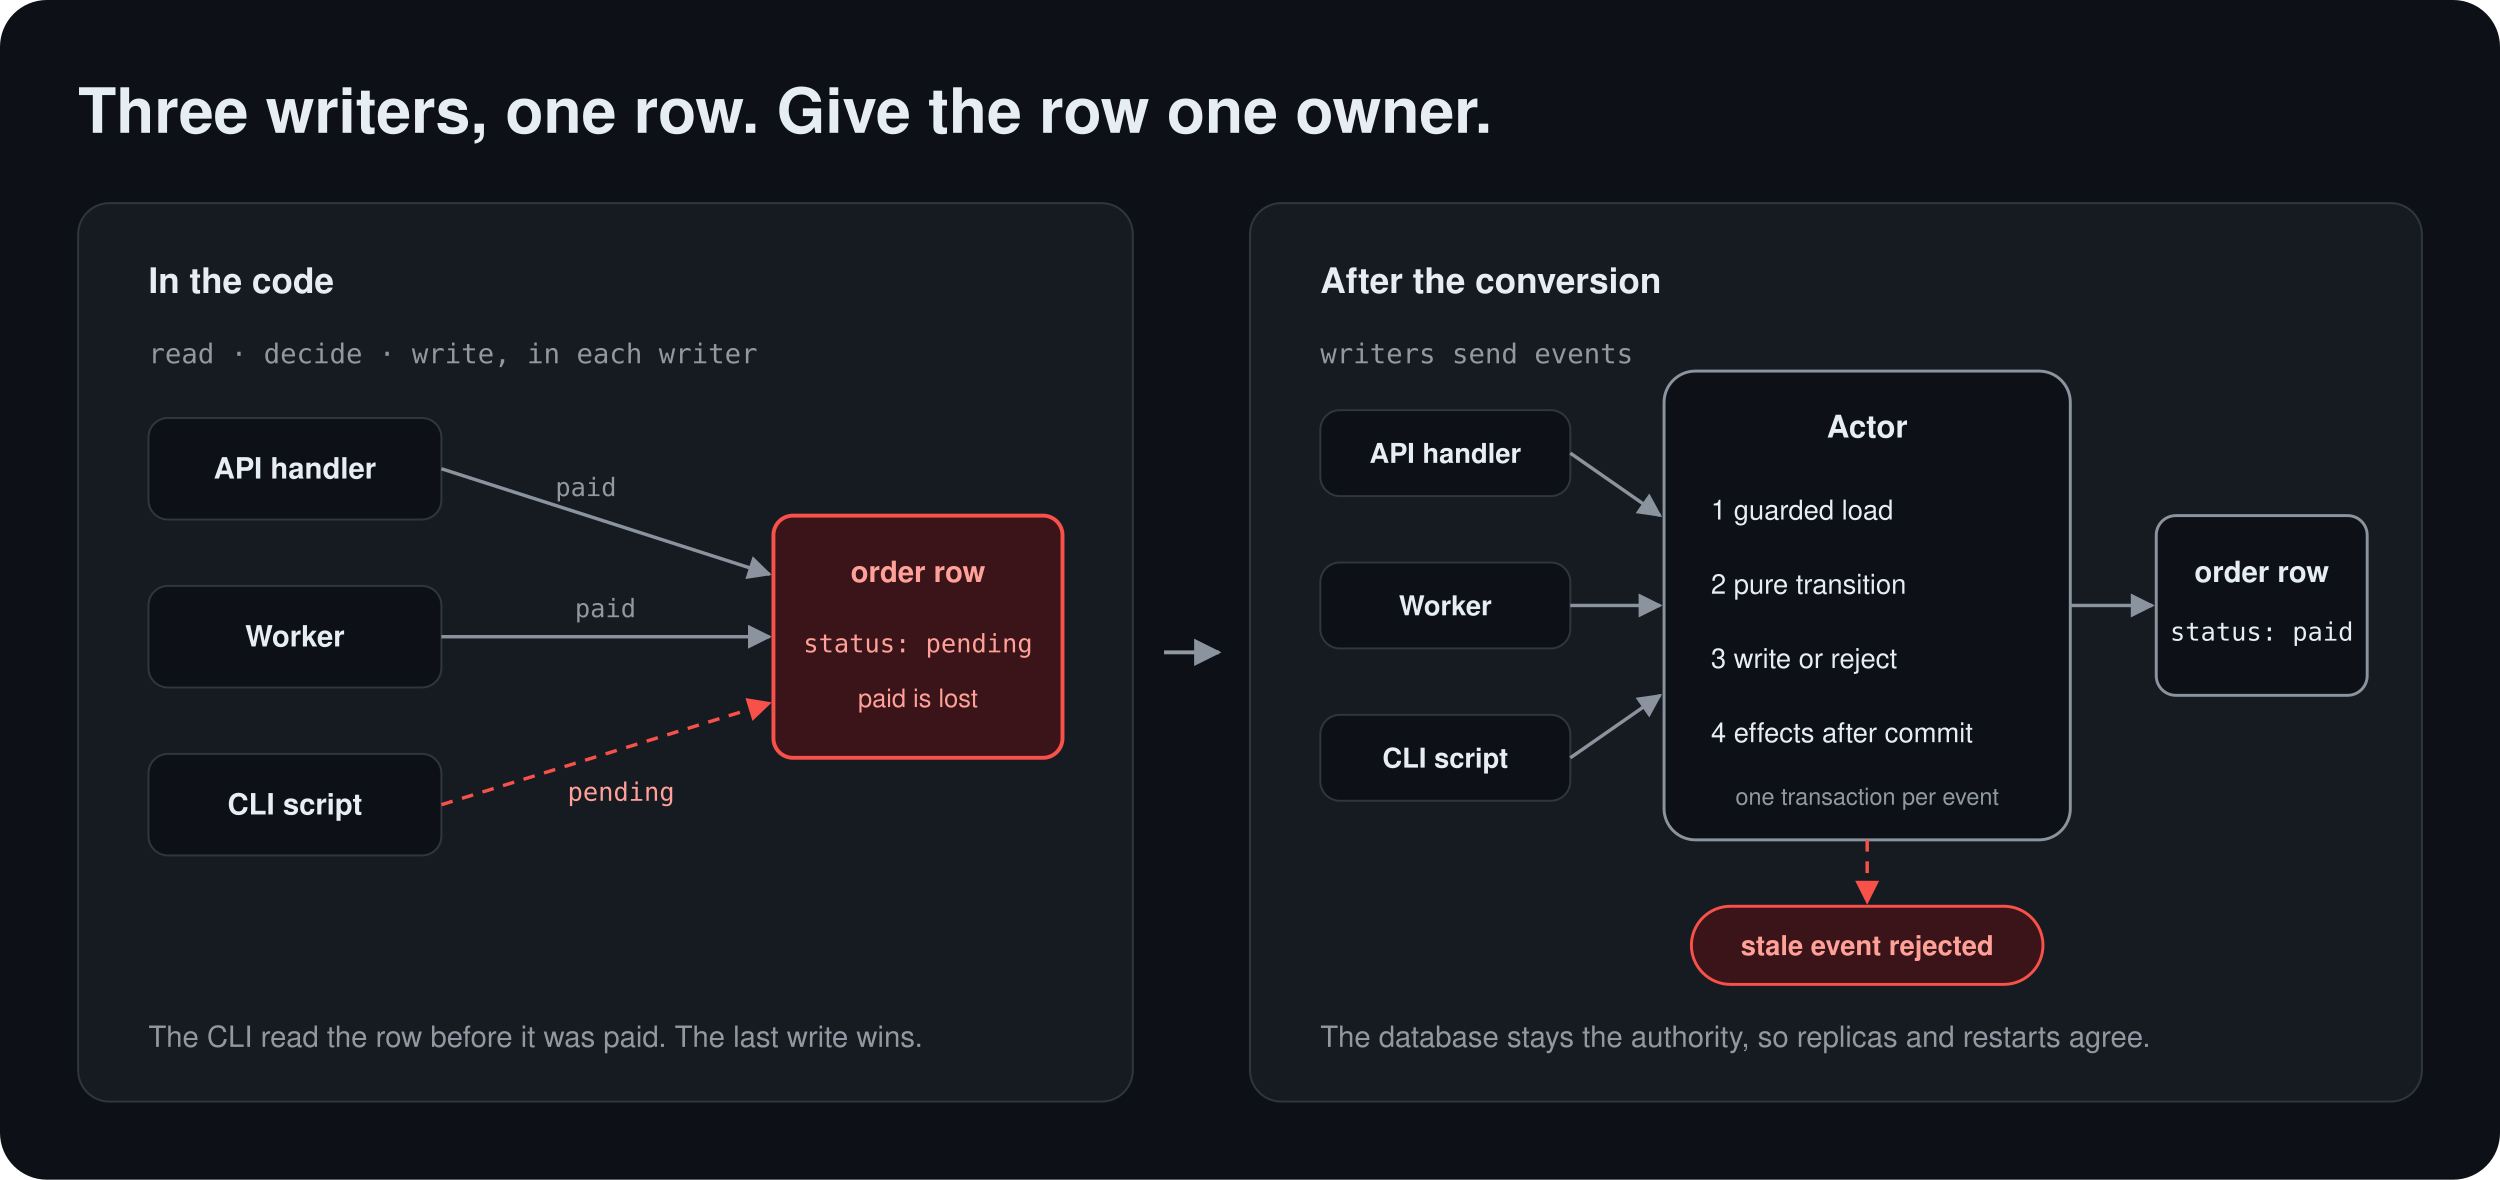
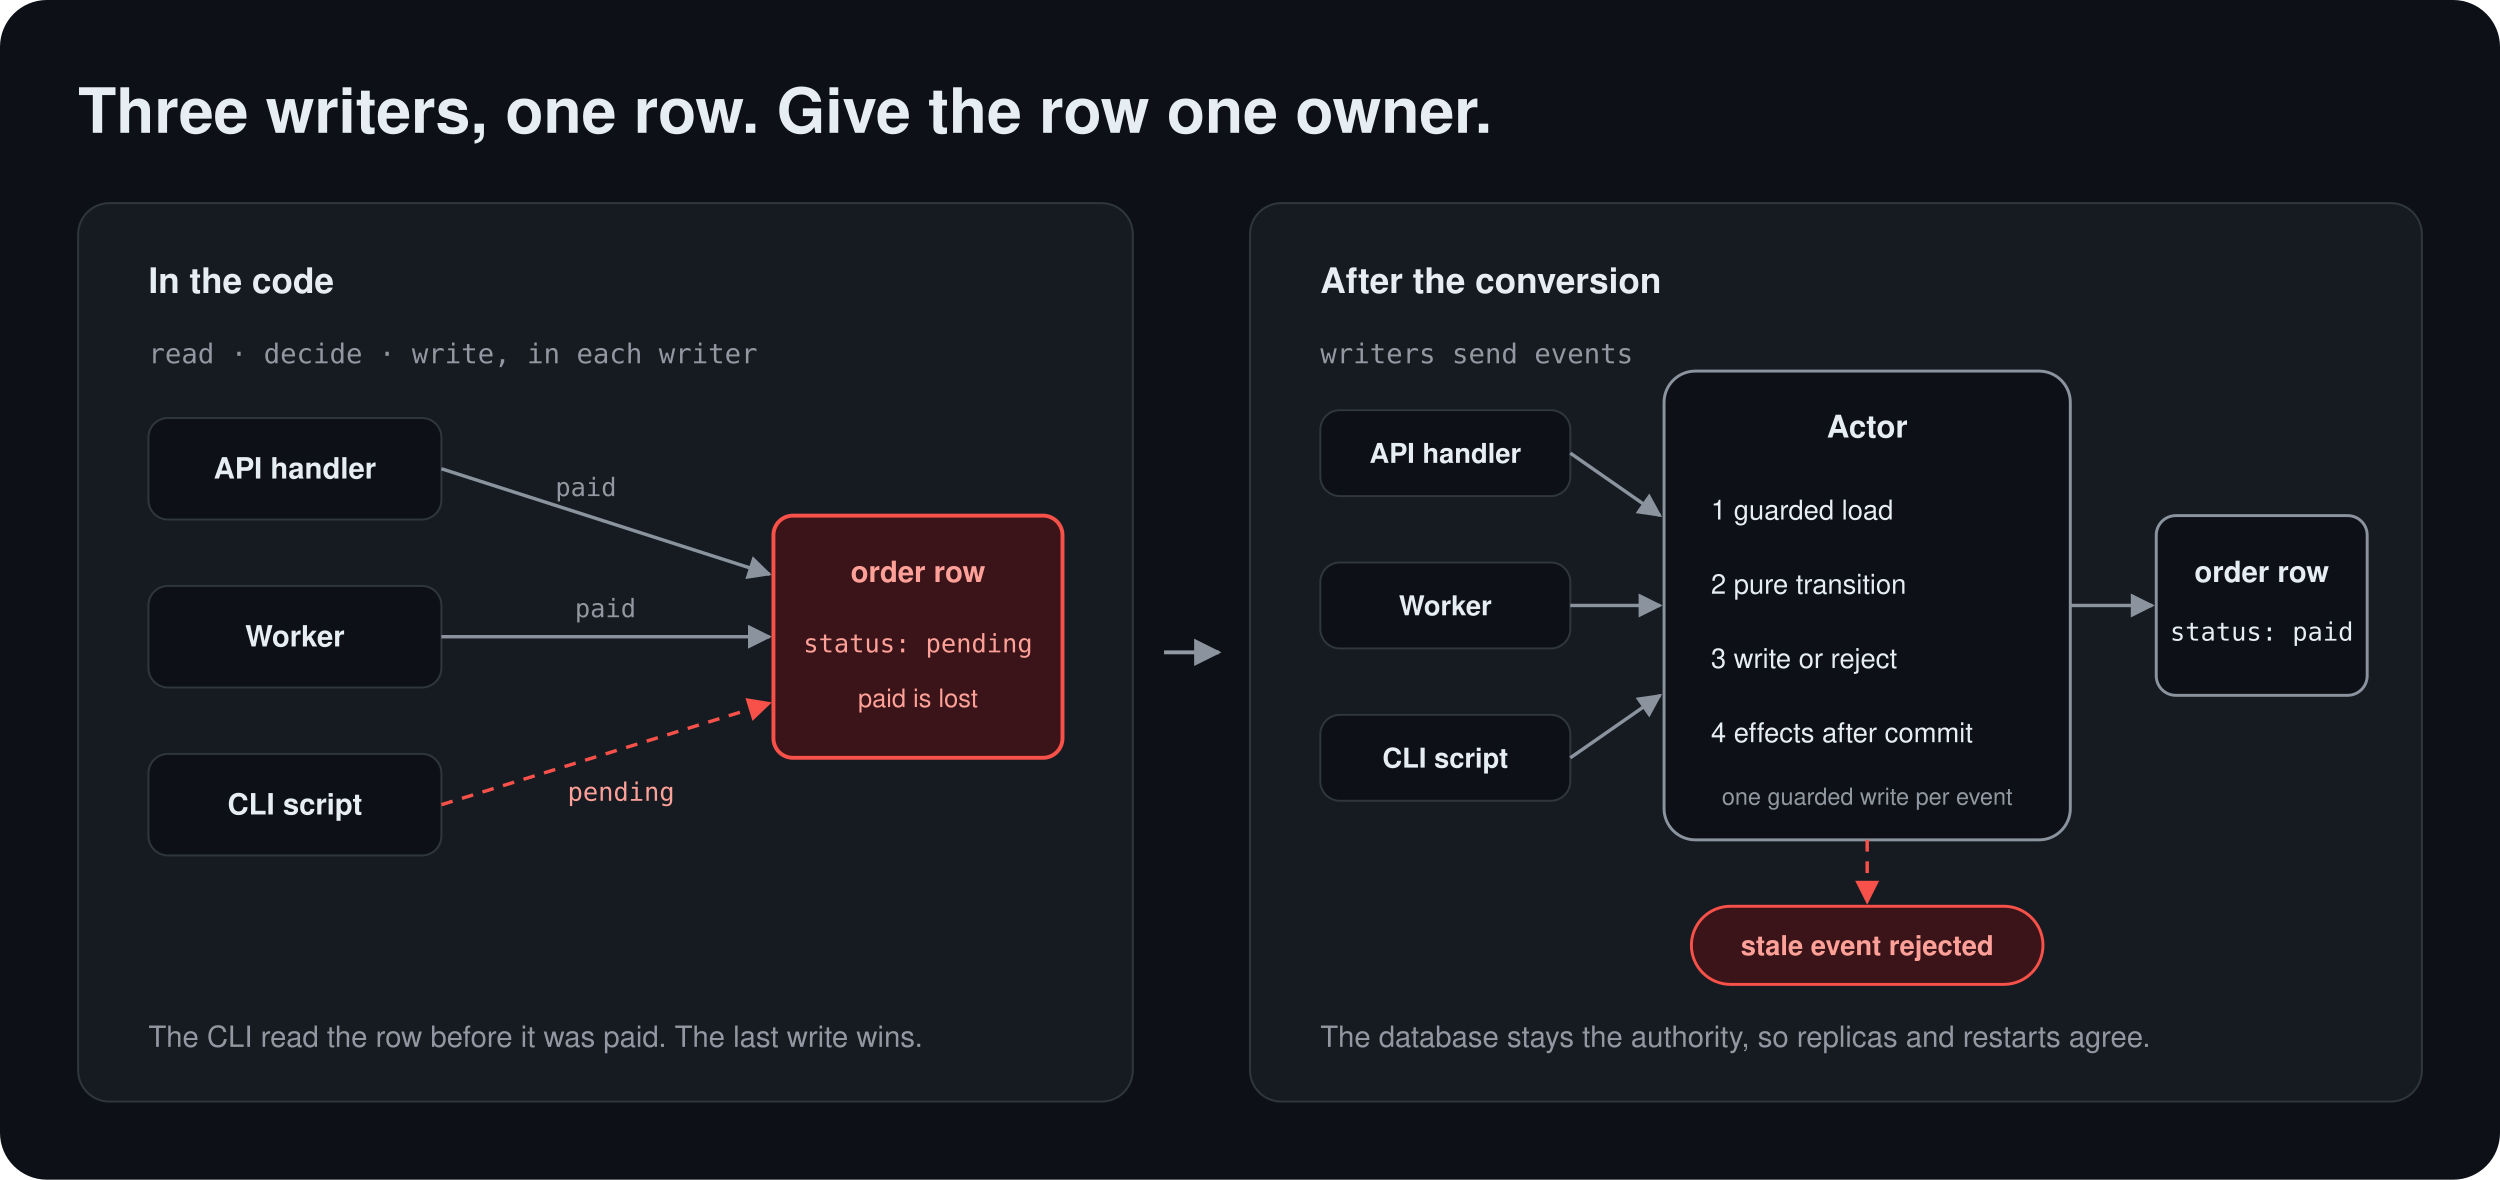
<svg xmlns="http://www.w3.org/2000/svg" width="1280" height="604" viewBox="0 0 1280 604" font-family="-apple-system, BlinkMacSystemFont, 'Segoe UI', Helvetica, Arial, sans-serif">
  <defs>
    <marker id="arrow" viewBox="0 0 10 10" refX="9" refY="5" markerWidth="7" markerHeight="7" orient="auto-start-reverse">
      <path d="M0,0 L10,5 L0,10 z" fill="#8b949e" />
    </marker>
    <marker id="arrow-bad" viewBox="0 0 10 10" refX="9" refY="5" markerWidth="7" markerHeight="7" orient="auto-start-reverse">
      <path d="M0,0 L10,5 L0,10 z" fill="#f85149" />
    </marker>
  </defs>
  <rect width="1280" height="604" rx="24" fill="#0d1117" />
  <text x="40" y="68" font-size="32" font-weight="600" fill="#e6edf3">Three writers, one row. Give the row one owner.</text>
  <g transform="translate(0,-36)">
    <rect x="40" y="140" width="540" height="460" rx="16" fill="#161b22" stroke="#30363d" />
    <rect x="640" y="140" width="600" height="460" rx="16" fill="#161b22" stroke="#30363d" />
    <path d="M596 370 L624 370" stroke="#9198a1" stroke-width="2" marker-end="url(#arrow)" />
    <text x="76" y="186" font-size="18" font-weight="600" fill="#e6edf3">In the code</text>
    <text x="76" y="222" font-family="ui-monospace, SFMono-Regular, Menlo, Consolas, monospace" font-size="14" fill="#9198a1">read · decide · write, in each writer</text>
    <rect x="76" y="250" width="150" height="52" rx="10" fill="#0d1117" stroke="#30363d" />
    <text x="151" y="281" text-anchor="middle" font-size="15" font-weight="600" fill="#e6edf3">API handler</text>
    <rect x="76" y="336" width="150" height="52" rx="10" fill="#0d1117" stroke="#30363d" />
    <text x="151" y="367" text-anchor="middle" font-size="15" font-weight="600" fill="#e6edf3">Worker</text>
    <rect x="76" y="422" width="150" height="52" rx="10" fill="#0d1117" stroke="#30363d" />
    <text x="151" y="453" text-anchor="middle" font-size="15" font-weight="600" fill="#e6edf3">CLI script</text>
    <path d="M226 276 L394 330" fill="none" stroke="#8b949e" stroke-width="1.75" marker-end="url(#arrow)" />
    <text x="300" y="290" text-anchor="middle" font-family="ui-monospace, SFMono-Regular, Menlo, Consolas, monospace" font-size="13" fill="#9198a1">paid</text>
    <path d="M226 362 L394 362" fill="none" stroke="#8b949e" stroke-width="1.75" marker-end="url(#arrow)" />
    <text x="310" y="352" text-anchor="middle" font-family="ui-monospace, SFMono-Regular, Menlo, Consolas, monospace" font-size="13" fill="#9198a1">paid</text>
    <path d="M226 448 L394 396" fill="none" stroke="#f85149" stroke-width="1.75" stroke-dasharray="6 5" marker-end="url(#arrow-bad)" />
    <text x="318" y="446" text-anchor="middle" font-family="ui-monospace, SFMono-Regular, Menlo, Consolas, monospace" font-size="13" fill="#ffa198">pending</text>
    <rect x="396" y="300" width="148" height="124" rx="10" fill="#3a1418" stroke="#f85149" stroke-width="2" />
    <text x="470" y="334" text-anchor="middle" font-size="15" font-weight="600" fill="#ffa198">order row</text>
    <text x="470" y="370" text-anchor="middle" font-family="ui-monospace, SFMono-Regular, Menlo, Consolas, monospace" font-size="13" fill="#ffa198">status: pending</text>
    <text x="470" y="398" text-anchor="middle" font-size="13" fill="#ffa198">paid is lost</text>
    <text x="76" y="572" font-size="15" fill="#9198a1">The CLI read the row before it was paid. The last write wins.</text>
    <text x="676" y="186" font-size="18" font-weight="600" fill="#e6edf3">After the conversion</text>
    <text x="676" y="222" font-family="ui-monospace, SFMono-Regular, Menlo, Consolas, monospace" font-size="14" fill="#9198a1">writers send events</text>
    <rect x="676" y="246" width="128" height="44" rx="10" fill="#0d1117" stroke="#30363d" />
    <text x="740" y="273" text-anchor="middle" font-size="14" font-weight="600" fill="#e6edf3">API handler</text>
    <rect x="676" y="324" width="128" height="44" rx="10" fill="#0d1117" stroke="#30363d" />
    <text x="740" y="351" text-anchor="middle" font-size="14" font-weight="600" fill="#e6edf3">Worker</text>
    <rect x="676" y="402" width="128" height="44" rx="10" fill="#0d1117" stroke="#30363d" />
    <text x="740" y="429" text-anchor="middle" font-size="14" font-weight="600" fill="#e6edf3">CLI script</text>
    <path d="M804 268 L850 300" fill="none" stroke="#8b949e" stroke-width="1.75" marker-end="url(#arrow)" />
    <path d="M804 346 L850 346" fill="none" stroke="#8b949e" stroke-width="1.75" marker-end="url(#arrow)" />
    <path d="M804 424 L850 392" fill="none" stroke="#8b949e" stroke-width="1.75" marker-end="url(#arrow)" />
    <rect x="852" y="226" width="208" height="240" rx="16" fill="#0d1117" stroke="#8b949e" stroke-width="1.5" />
    <text x="956" y="260" text-anchor="middle" font-size="16" font-weight="600" fill="#e6edf3">Actor</text>
    <text x="876" y="302" font-size="14" fill="#e6edf3">1  guarded load</text>
    <text x="876" y="340" font-size="14" fill="#e6edf3">2  pure transition</text>
    <text x="876" y="378" font-size="14" fill="#e6edf3">3  write or reject</text>
    <text x="876" y="416" font-size="14" fill="#e6edf3">4  effects after commit</text>
-     <text x="956" y="448" text-anchor="middle" font-size="12" fill="#9198a1">one transaction per event</text>
+     <text x="956" y="448" text-anchor="middle" font-size="12" fill="#9198a1">one guarded write per event</text>
    <path d="M1060 346 L1102 346" fill="none" stroke="#8b949e" stroke-width="1.75" marker-end="url(#arrow)" />
    <rect x="1104" y="300" width="108" height="92" rx="10" fill="#0d1117" stroke="#8b949e" stroke-width="1.5" />
    <text x="1158" y="334" text-anchor="middle" font-size="15" font-weight="600" fill="#e6edf3">order row</text>
    <text x="1158" y="364" text-anchor="middle" font-family="ui-monospace, SFMono-Regular, Menlo, Consolas, monospace" font-size="13" fill="#e6edf3">status: paid</text>
    <path d="M956 466 L956 498" fill="none" stroke="#f85149" stroke-width="1.75" stroke-dasharray="6 5" marker-end="url(#arrow-bad)" />
    <rect x="866" y="500" width="180" height="40" rx="20" fill="#3a1418" stroke="#f85149" stroke-width="1.5" />
    <text x="956" y="525" text-anchor="middle" font-size="14" font-weight="600" fill="#ffa198">stale event rejected</text>
    <text x="676" y="572" font-size="15" fill="#9198a1">The database stays the authority, so replicas and restarts agree.</text>
  </g>
</svg>
